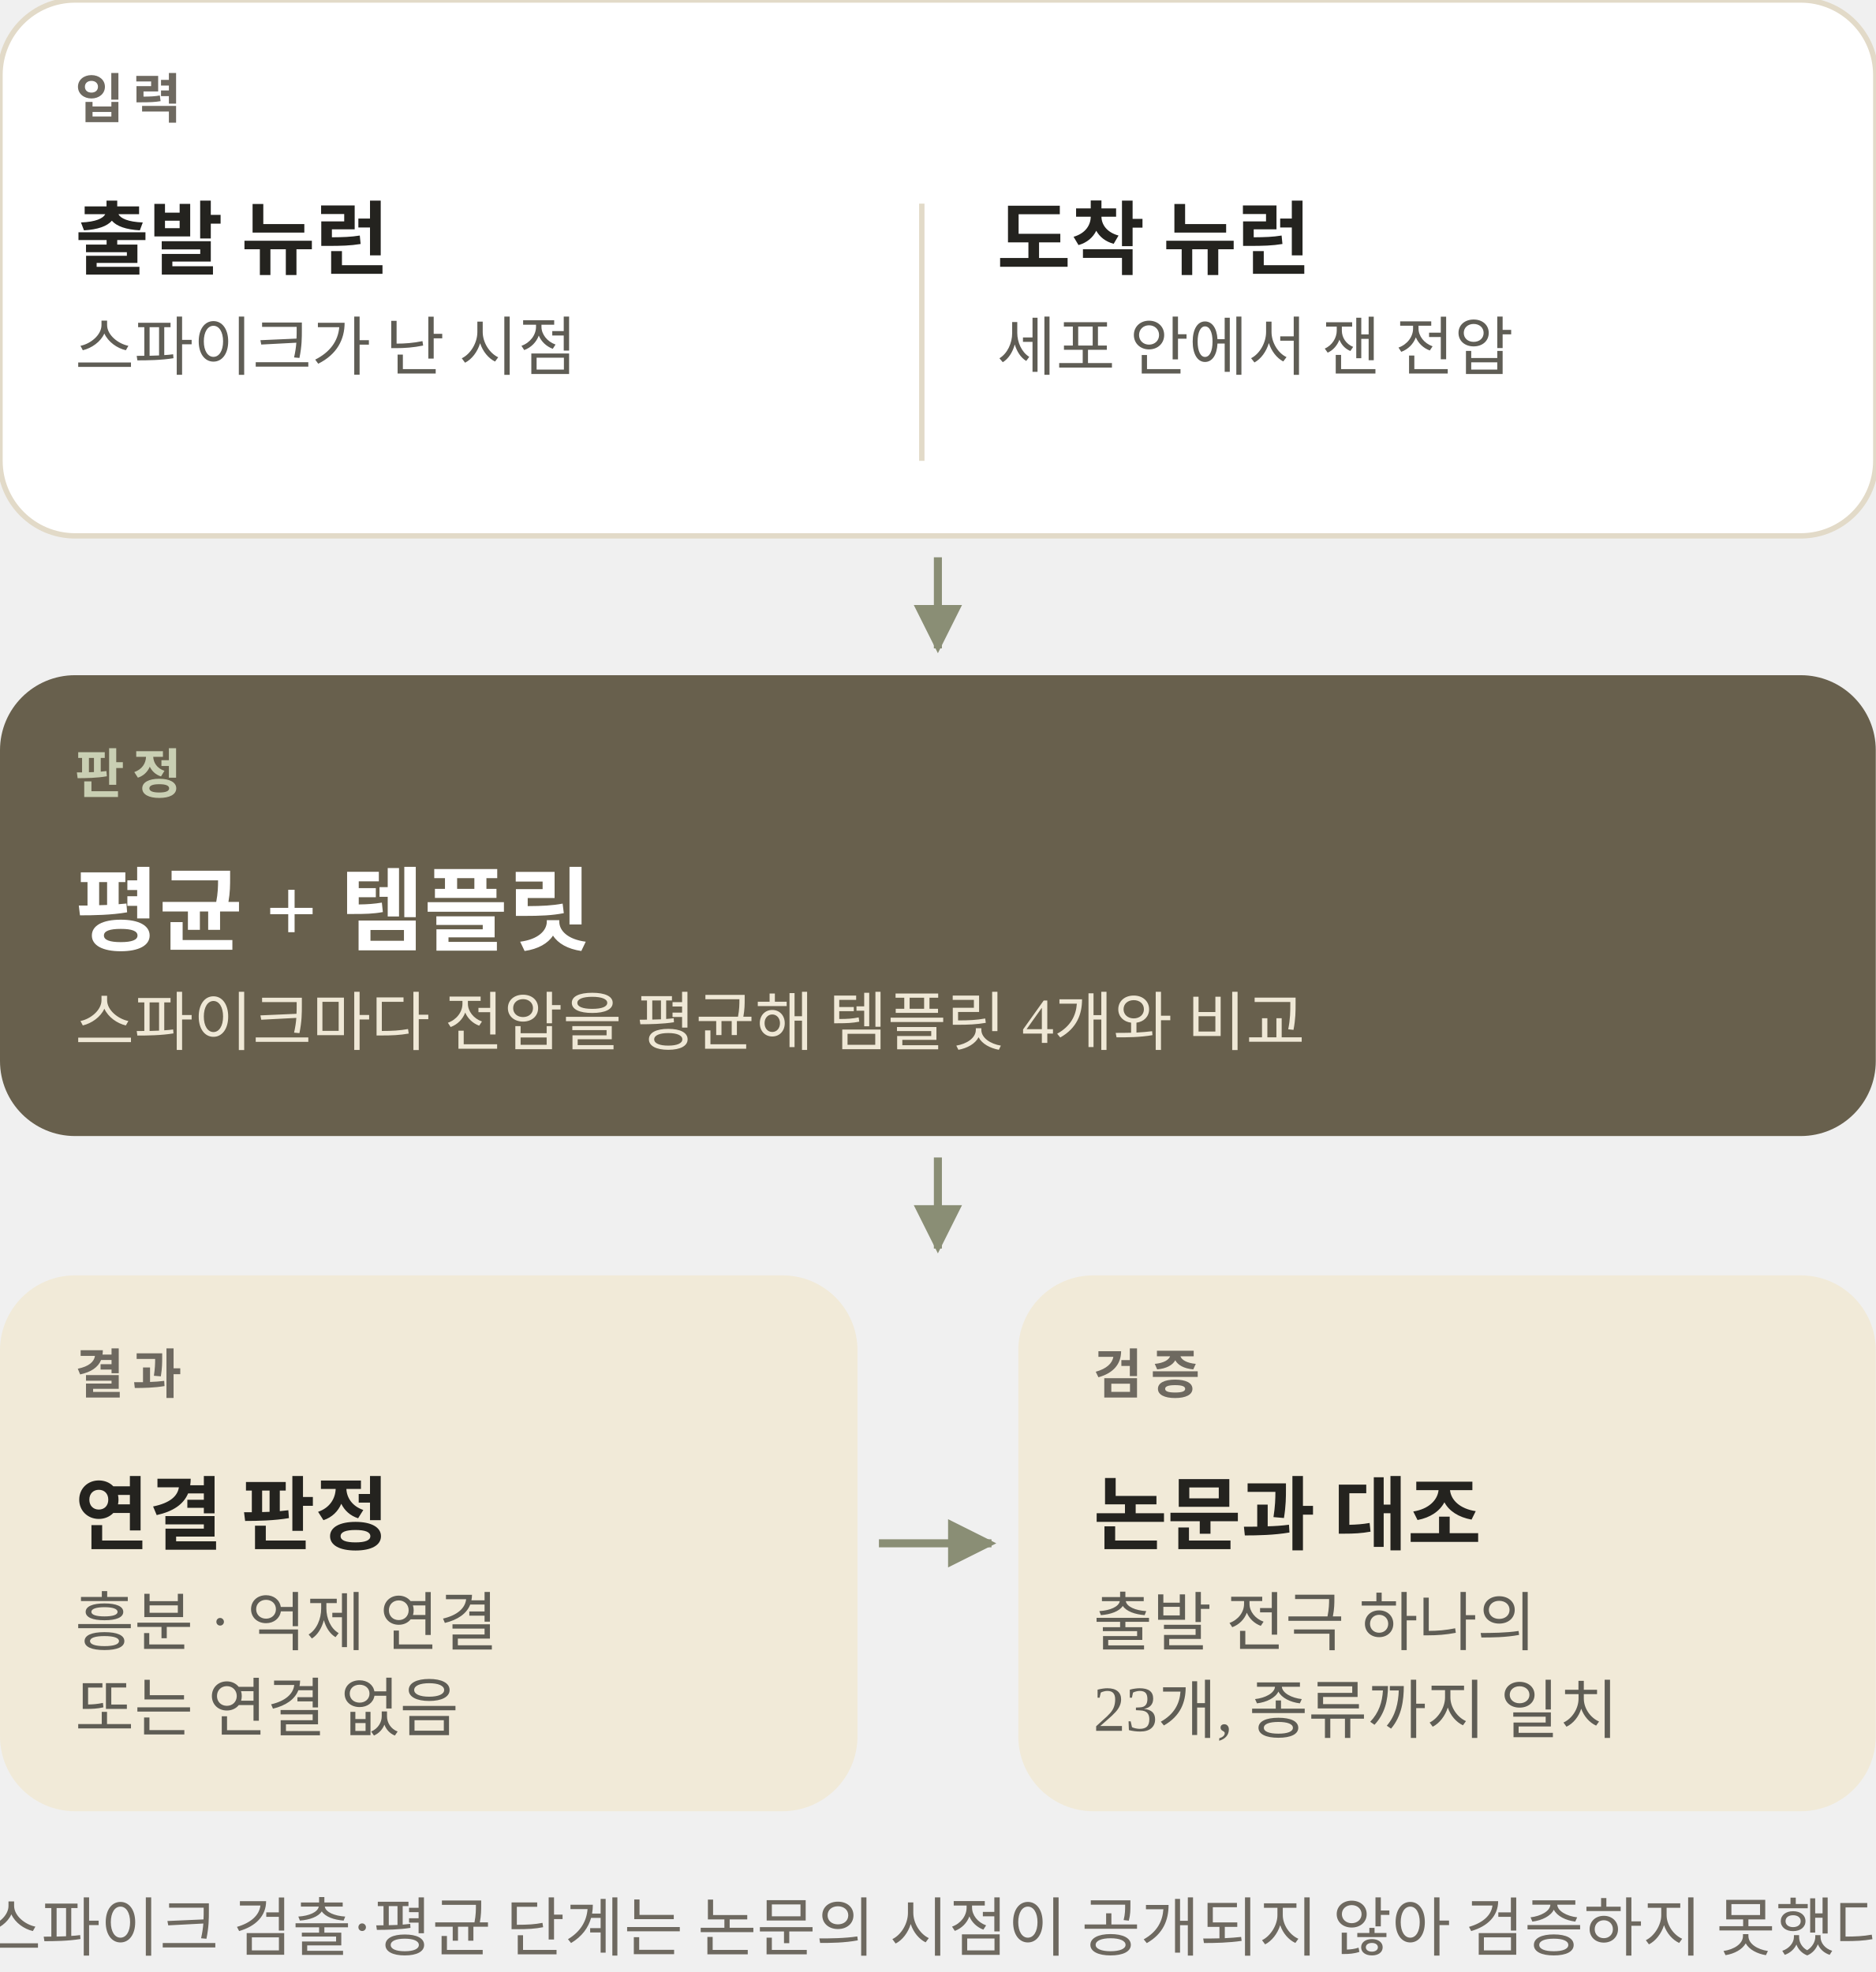
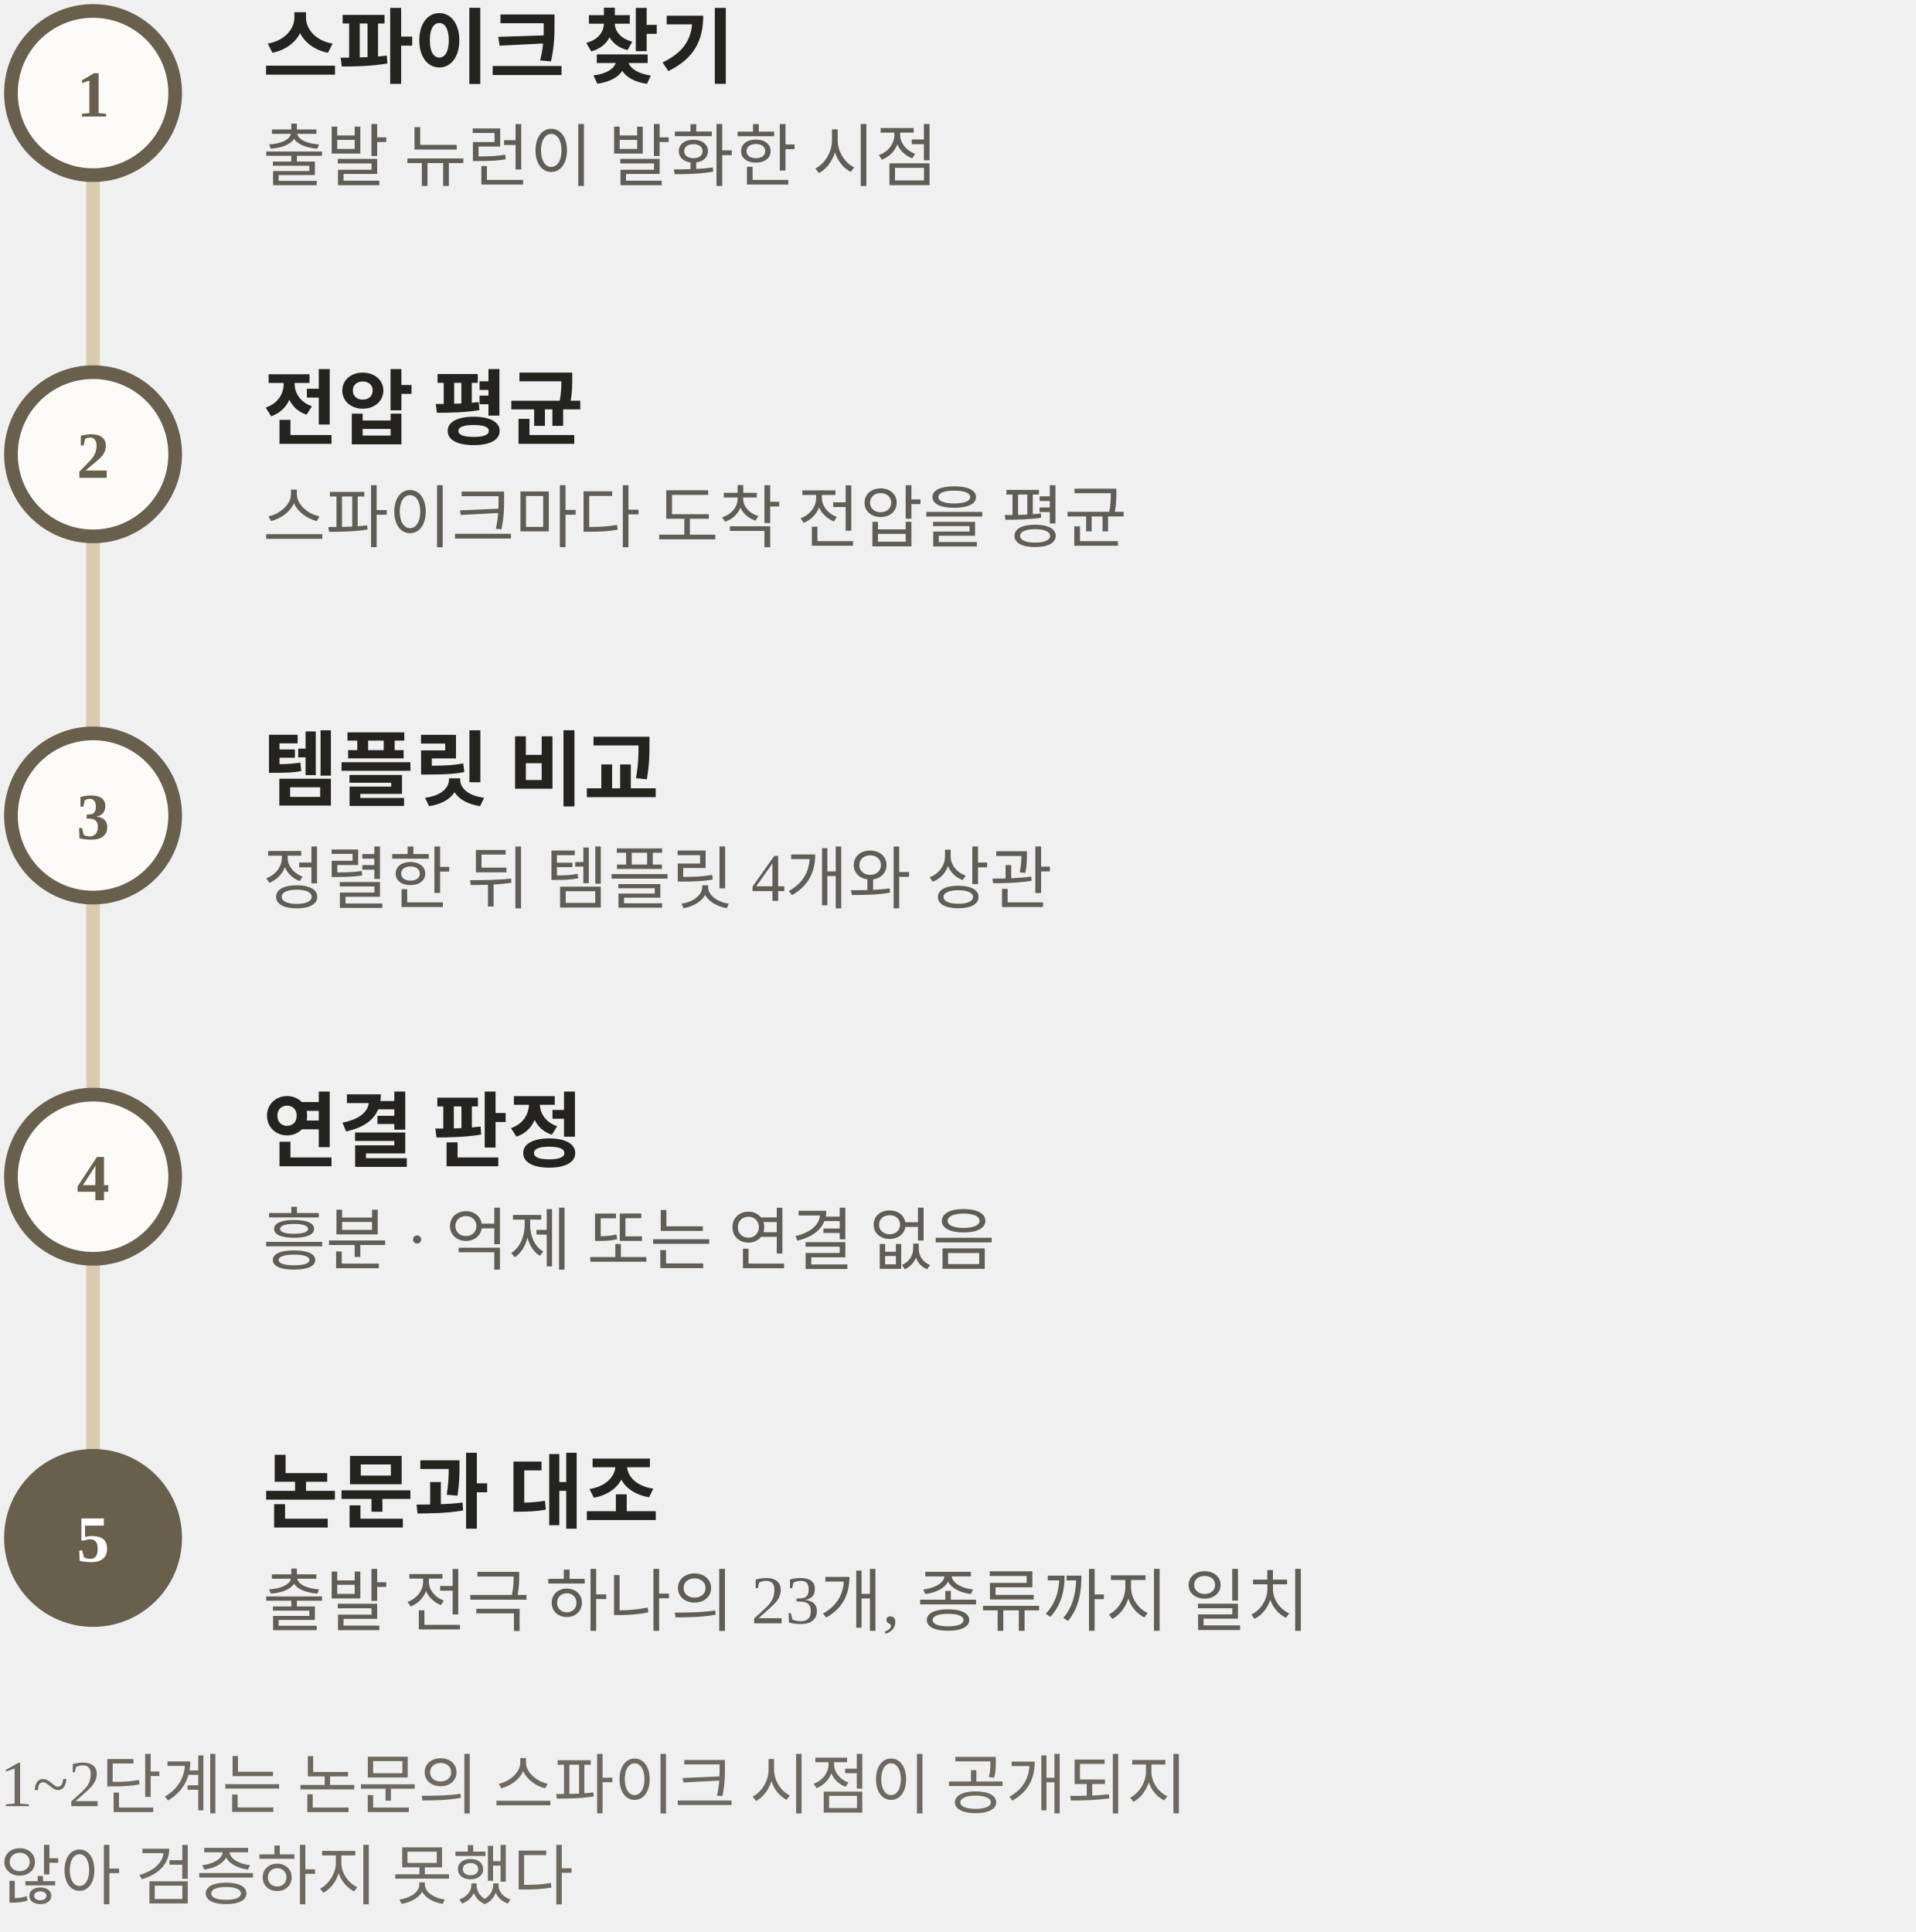
- <svg xmlns="http://www.w3.org/2000/svg" viewBox="0 0 350 368" role="img" aria-label="시냅스 연결 판정 재현 흐름 — 출발 뉴런의 스파이크와 도착 뉴런의 전압을 평균해 템플릿과 비교하고, 판정을 논문과 대조한다">
-   <defs>
-     <marker id="flow-arrow" viewBox="0 0 10 10" refX="9" refY="5" markerWidth="6" markerHeight="6" orient="auto-start-reverse">
-       <path d="M 0 0 L 10 5 L 0 10 z" fill="#8a8e75" />
-     </marker>
-   </defs>
-   <rect x="0" y="0" width="350" height="100" rx="14" fill="#ffffff" stroke="#e2dac8" stroke-width="1" />
-   <text x="14" y="22" font-size="10" fill="#6e6960" font-weight="700" letter-spacing="1.5">입력</text>
-   <text x="14" y="50" font-size="15" fill="#24231f" font-weight="600">출발 뉴런</text>
-   <text x="14" y="69" font-size="12" fill="#5f5d55">스파이크가 난 시점</text>
-   <text x="186" y="50" font-size="15" fill="#24231f" font-weight="600">도착 뉴런</text>
-   <text x="186" y="69" font-size="12" fill="#5f5d55">세포 안에서 잰 전압</text>
-   <line x1="172" y1="38" x2="172" y2="86" stroke="#e2dac8" stroke-width="1" />
-   <rect x="0" y="126" width="350" height="86" rx="14" fill="#68604d" />
-   <text x="14" y="148" font-size="10" fill="#c9cfb3" font-weight="700" letter-spacing="1.5">판정</text>
-   <text x="14" y="176" font-size="17" fill="#ffffff" font-weight="600">평균 + 템플릿</text>
-   <text x="14" y="195" font-size="12" fill="#efe8d6">스파이크마다 전압을 평균해 템플릿 4개와 비교</text>
-   <rect x="0" y="238" width="160" height="100" rx="14" fill="#f1ead8" />
-   <text x="14" y="260" font-size="10" fill="#6e6960" font-weight="700" letter-spacing="1.5">결과</text>
-   <text x="14" y="288" font-size="15" fill="#24231f" font-weight="600">연결 판정</text>
-   <text x="14" y="307" font-size="12" fill="#5f5d55">흥분 · 억제 연결</text>
-   <text x="14" y="323" font-size="12" fill="#5f5d55">또는 연결 없음</text>
-   <rect x="190" y="238" width="160" height="100" rx="14" fill="#f1ead8" />
-   <text x="204" y="260" font-size="10" fill="#6e6960" font-weight="700" letter-spacing="1.5">검증</text>
-   <text x="204" y="288" font-size="15" fill="#24231f" font-weight="600">논문과 대조</text>
-   <text x="204" y="307" font-size="12" fill="#5f5d55">출발 전극 하나의</text>
-   <text x="204" y="323" font-size="12" fill="#5f5d55">23개, 종류까지 일치</text>
-   <line x1="175" y1="104" x2="175" y2="121" stroke="#8a8e75" stroke-width="1.5" marker-end="url(#flow-arrow)" />
-   <line x1="175" y1="216" x2="175" y2="233" stroke="#8a8e75" stroke-width="1.5" marker-end="url(#flow-arrow)" />
-   <line x1="164" y1="288.0" x2="185" y2="288.0" stroke="#8a8e75" stroke-width="1.5" marker-end="url(#flow-arrow)" />
-   <text x="175" y="364" font-size="12" fill="#6e6960" text-anchor="middle">스파이크 검출·평균 단계는 논문의 시점이 공개되지 않아 검증하지 못했다</text>
+ <svg xmlns="http://www.w3.org/2000/svg" viewBox="0 0 350 353" role="img" aria-label="시냅스 연결 판정 재현 흐름 — 출발 뉴런의 스파이크마다 도착 뉴런 전압을 평균하고 템플릿과 비교해 연결을 판정한 뒤 논문 라벨과 대조한다">
+   <line x1="17" y1="17" x2="17" y2="281" stroke="#d8ccb0" stroke-width="2.5" />
+   <circle cx="17" cy="17" r="15" fill="#fbfaf6" stroke="#68604d" stroke-width="2.5" />
+   <text x="17" y="21.3" font-size="12" font-weight="700" fill="#68604d" text-anchor="middle">1</text>
+   <text x="48" y="14" font-size="15" fill="#24231f" font-weight="600">스파이크 찾기</text>
+   <text x="48" y="33" font-size="12.5" fill="#5f5d55">출발 뉴런이 발화한 시점</text>
+   <circle cx="17" cy="83" r="15" fill="#fbfaf6" stroke="#68604d" stroke-width="2.5" />
+   <text x="17" y="87.3" font-size="12" font-weight="700" fill="#68604d" text-anchor="middle">2</text>
+   <text x="48" y="80" font-size="15" fill="#24231f" font-weight="600">전압 평균</text>
+   <text x="48" y="99" font-size="12.5" fill="#5f5d55">스파이크마다 도착 전압을 평균</text>
+   <circle cx="17" cy="149" r="15" fill="#fbfaf6" stroke="#68604d" stroke-width="2.5" />
+   <text x="17" y="153.3" font-size="12" font-weight="700" fill="#68604d" text-anchor="middle">3</text>
+   <text x="48" y="146" font-size="15" fill="#24231f" font-weight="600">템플릿 비교</text>
+   <text x="48" y="165" font-size="12.5" fill="#5f5d55">정렬한 뒤 템플릿 4개와 상관</text>
+   <circle cx="17" cy="215" r="15" fill="#fbfaf6" stroke="#68604d" stroke-width="2.5" />
+   <text x="17" y="219.3" font-size="12" font-weight="700" fill="#68604d" text-anchor="middle">4</text>
+   <text x="48" y="212" font-size="15" fill="#24231f" font-weight="600">연결 판정</text>
+   <text x="48" y="231" font-size="12.5" fill="#5f5d55">흥분 · 억제 또는 연결 없음</text>
+   <circle cx="17" cy="281" r="15" fill="#68604d" stroke="#68604d" stroke-width="2.5" />
+   <text x="17" y="285.3" font-size="12" font-weight="700" fill="#ffffff" text-anchor="middle">5</text>
+   <text x="48" y="278" font-size="15" fill="#24231f" font-weight="600">논문과 대조</text>
+   <text x="48" y="297" font-size="12.5" fill="#5f5d55">출발 전극 하나의 23개, 종류까지 일치</text>
+   <text x="0" y="330" font-size="12" fill="#6e6960">1~2단계는 논문의 스파이크 시점이 공개되지</text>
+   <text x="0" y="347" font-size="12" fill="#6e6960">않아 검증하지 못했다</text>
</svg>
